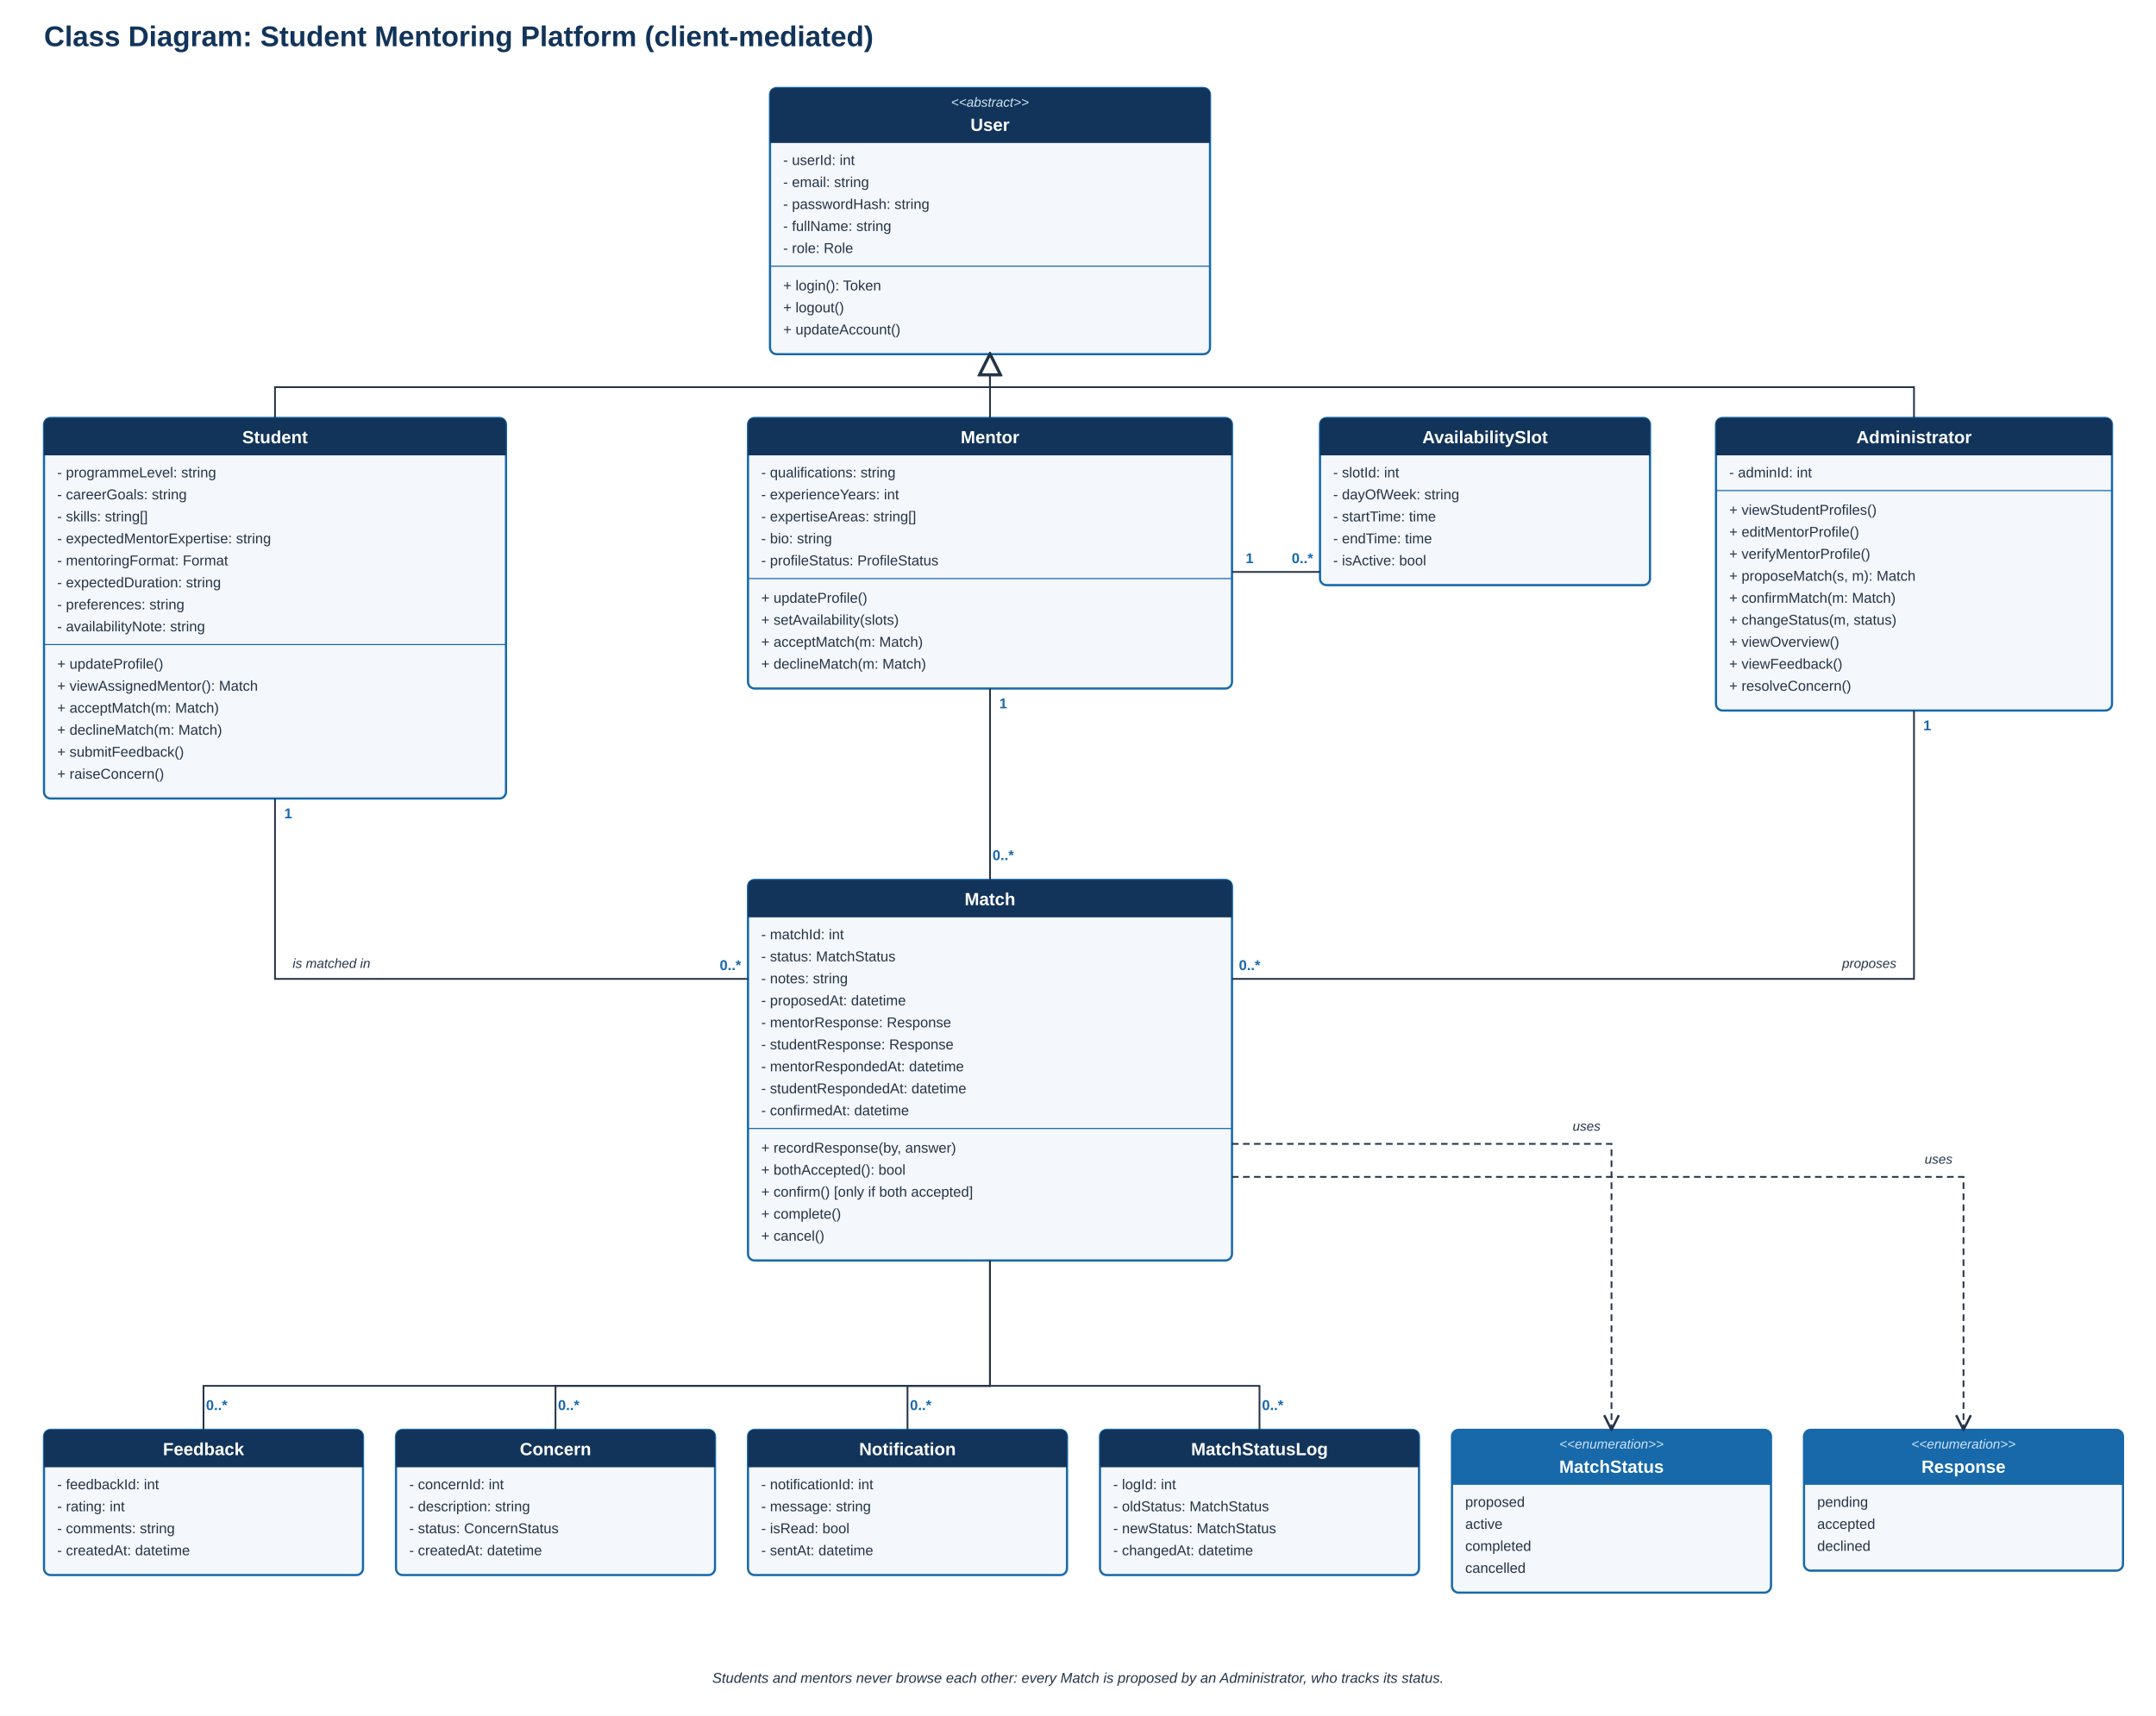
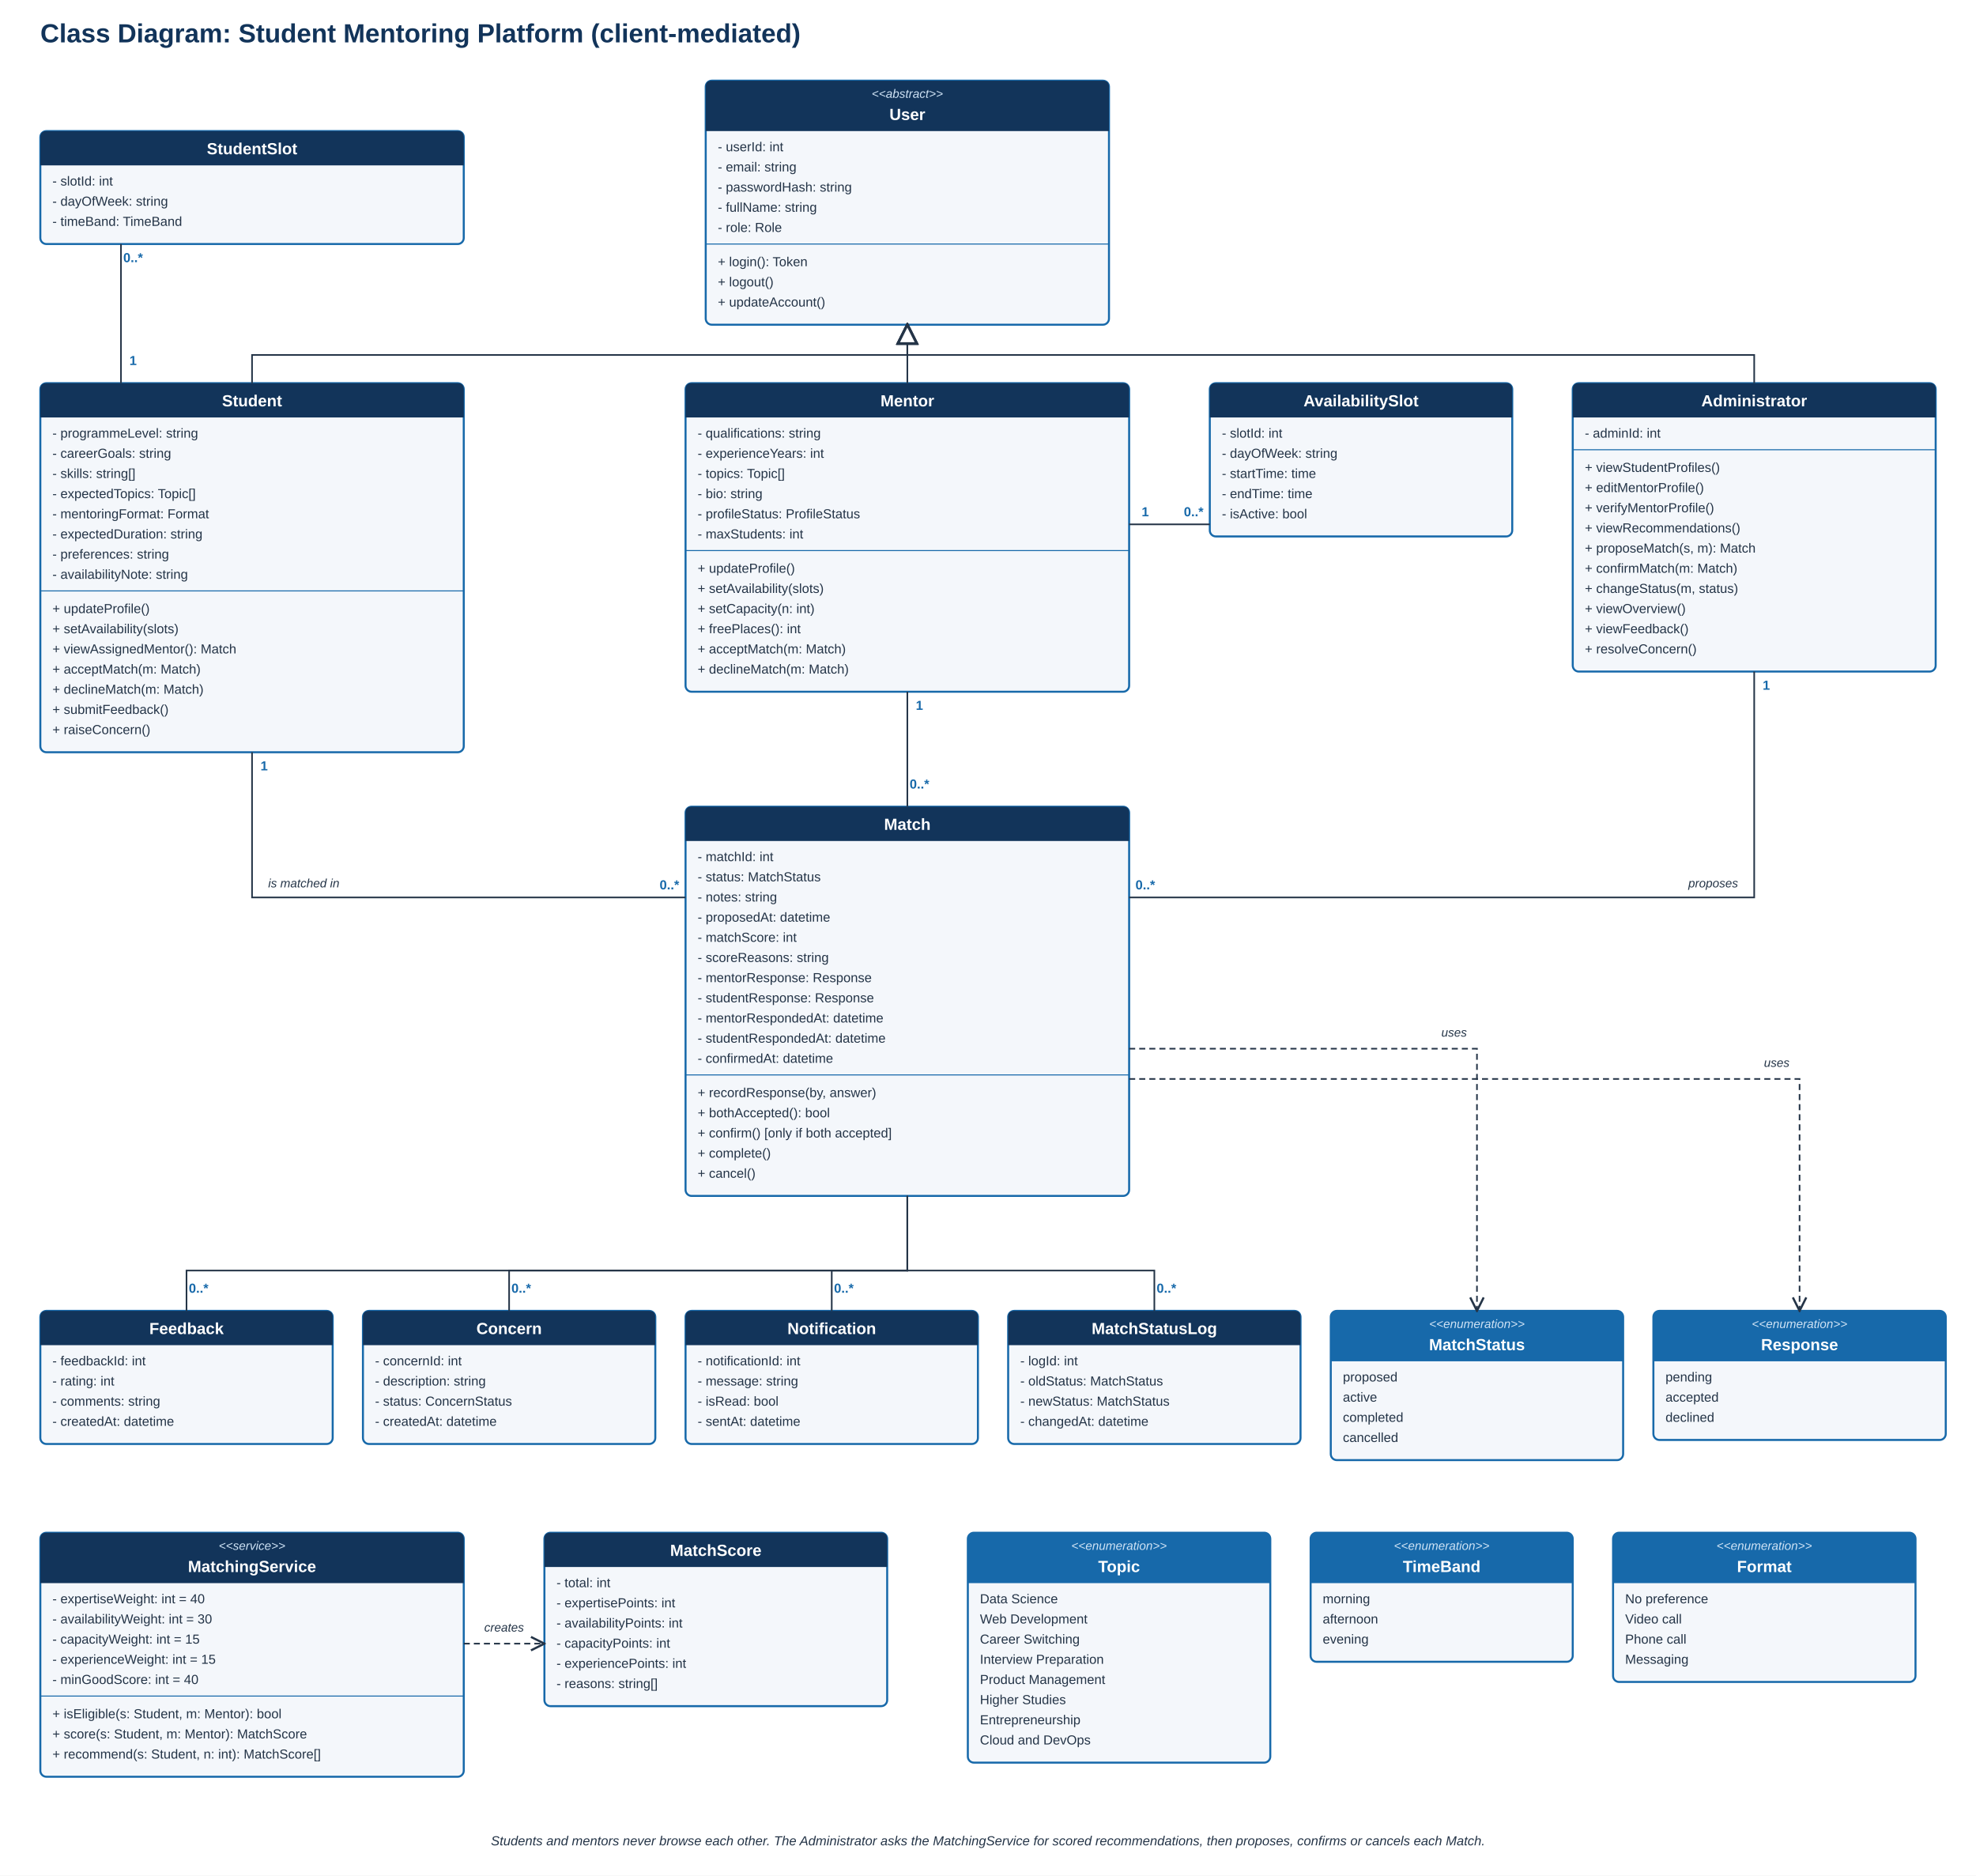
- <svg xmlns="http://www.w3.org/2000/svg" width="1960" height="1560" viewBox="0 0 1960 1560" font-family="Arial, Helvetica, sans-serif">
+ <svg xmlns="http://www.w3.org/2000/svg" width="1960" height="1860" viewBox="0 0 1960 1860" font-family="Arial, Helvetica, sans-serif">
  <rect width="100%" height="100%" fill="#fff" />
  <defs>
    <marker id="tri" viewBox="0 0 12 12" refX="11" refY="6" markerWidth="14" markerHeight="14" orient="auto">
      <path d="M1,1 L11,6 L1,11 Z" fill="#fff" stroke="#243447" stroke-width="1.4" />
    </marker>
    <marker id="arr" viewBox="0 0 12 12" refX="11" refY="6" markerWidth="10" markerHeight="10" orient="auto">
      <path d="M1,1 L11,6 L1,11" fill="none" stroke="#243447" stroke-width="1.6" />
    </marker>
  </defs>
  <text x="40" y="42" font-size="26" font-weight="700" fill="#12345a">Class Diagram: Student Mentoring Platform (client-mediated)</text>
  <rect x="700" y="80" width="400" height="242" rx="6" fill="#f4f7fb" stroke="#1769aa" stroke-width="2" />
  <path d="M700,130 V86 Q700,80 706,80 H1094 Q1100,80 1100,86 V130 Z" fill="#12345a" />
  <text x="900.0" y="97" text-anchor="middle" font-size="12" fill="#cfe3f5" font-style="italic">&lt;&lt;abstract&gt;&gt;</text>
  <text x="900.0" y="119" text-anchor="middle" font-size="16" font-weight="700" fill="#fff">User</text>
  <text x="712" y="150" font-size="13" font-weight="400" fill="#243447">- userId: int</text>
  <text x="712" y="170" font-size="13" font-weight="400" fill="#243447">- email: string</text>
  <text x="712" y="190" font-size="13" font-weight="400" fill="#243447">- passwordHash: string</text>
  <text x="712" y="210" font-size="13" font-weight="400" fill="#243447">- fullName: string</text>
  <text x="712" y="230" font-size="13" font-weight="400" fill="#243447">- role: Role</text>
  <line x1="700" y1="242" x2="1100" y2="242" stroke="#1769aa" />
  <text x="712" y="264" font-size="13" font-weight="400" fill="#243447">+ login(): Token</text>
  <text x="712" y="284" font-size="13" font-weight="400" fill="#243447">+ logout()</text>
  <text x="712" y="304" font-size="13" font-weight="400" fill="#243447">+ updateAccount()</text>
-   <rect x="40" y="380" width="420" height="346" rx="6" fill="#f4f7fb" stroke="#1769aa" stroke-width="2" />
+   <rect x="40" y="380" width="420" height="366" rx="6" fill="#f4f7fb" stroke="#1769aa" stroke-width="2" />
  <path d="M40,414 V386 Q40,380 46,380 H454 Q460,380 460,386 V414 Z" fill="#12345a" />
  <text x="250.0" y="403" text-anchor="middle" font-size="16" font-weight="700" fill="#fff">Student</text>
  <text x="52" y="434" font-size="13" font-weight="400" fill="#243447">- programmeLevel: string</text>
  <text x="52" y="454" font-size="13" font-weight="400" fill="#243447">- careerGoals: string</text>
  <text x="52" y="474" font-size="13" font-weight="400" fill="#243447">- skills: string[]</text>
-   <text x="52" y="494" font-size="13" font-weight="400" fill="#243447">- expectedMentorExpertise: string</text>
+   <text x="52" y="494" font-size="13" font-weight="400" fill="#243447">- expectedTopics: Topic[]</text>
  <text x="52" y="514" font-size="13" font-weight="400" fill="#243447">- mentoringFormat: Format</text>
  <text x="52" y="534" font-size="13" font-weight="400" fill="#243447">- expectedDuration: string</text>
  <text x="52" y="554" font-size="13" font-weight="400" fill="#243447">- preferences: string</text>
  <text x="52" y="574" font-size="13" font-weight="400" fill="#243447">- availabilityNote: string</text>
  <line x1="40" y1="586" x2="460" y2="586" stroke="#1769aa" />
  <text x="52" y="608" font-size="13" font-weight="400" fill="#243447">+ updateProfile()</text>
-   <text x="52" y="628" font-size="13" font-weight="400" fill="#243447">+ viewAssignedMentor(): Match</text>
-   <text x="52" y="648" font-size="13" font-weight="400" fill="#243447">+ acceptMatch(m: Match)</text>
-   <text x="52" y="668" font-size="13" font-weight="400" fill="#243447">+ declineMatch(m: Match)</text>
-   <text x="52" y="688" font-size="13" font-weight="400" fill="#243447">+ submitFeedback()</text>
-   <text x="52" y="708" font-size="13" font-weight="400" fill="#243447">+ raiseConcern()</text>
-   <rect x="680" y="380" width="440" height="246" rx="6" fill="#f4f7fb" stroke="#1769aa" stroke-width="2" />
+   <text x="52" y="628" font-size="13" font-weight="400" fill="#243447">+ setAvailability(slots)</text>
+   <text x="52" y="648" font-size="13" font-weight="400" fill="#243447">+ viewAssignedMentor(): Match</text>
+   <text x="52" y="668" font-size="13" font-weight="400" fill="#243447">+ acceptMatch(m: Match)</text>
+   <text x="52" y="688" font-size="13" font-weight="400" fill="#243447">+ declineMatch(m: Match)</text>
+   <text x="52" y="708" font-size="13" font-weight="400" fill="#243447">+ submitFeedback()</text>
+   <text x="52" y="728" font-size="13" font-weight="400" fill="#243447">+ raiseConcern()</text>
+   <rect x="680" y="380" width="440" height="306" rx="6" fill="#f4f7fb" stroke="#1769aa" stroke-width="2" />
  <path d="M680,414 V386 Q680,380 686,380 H1114 Q1120,380 1120,386 V414 Z" fill="#12345a" />
  <text x="900.0" y="403" text-anchor="middle" font-size="16" font-weight="700" fill="#fff">Mentor</text>
  <text x="692" y="434" font-size="13" font-weight="400" fill="#243447">- qualifications: string</text>
  <text x="692" y="454" font-size="13" font-weight="400" fill="#243447">- experienceYears: int</text>
-   <text x="692" y="474" font-size="13" font-weight="400" fill="#243447">- expertiseAreas: string[]</text>
+   <text x="692" y="474" font-size="13" font-weight="400" fill="#243447">- topics: Topic[]</text>
  <text x="692" y="494" font-size="13" font-weight="400" fill="#243447">- bio: string</text>
  <text x="692" y="514" font-size="13" font-weight="400" fill="#243447">- profileStatus: ProfileStatus</text>
-   <line x1="680" y1="526" x2="1120" y2="526" stroke="#1769aa" />
-   <text x="692" y="548" font-size="13" font-weight="400" fill="#243447">+ updateProfile()</text>
-   <text x="692" y="568" font-size="13" font-weight="400" fill="#243447">+ setAvailability(slots)</text>
-   <text x="692" y="588" font-size="13" font-weight="400" fill="#243447">+ acceptMatch(m: Match)</text>
-   <text x="692" y="608" font-size="13" font-weight="400" fill="#243447">+ declineMatch(m: Match)</text>
+   <text x="692" y="534" font-size="13" font-weight="400" fill="#243447">- maxStudents: int</text>
+   <line x1="680" y1="546" x2="1120" y2="546" stroke="#1769aa" />
+   <text x="692" y="568" font-size="13" font-weight="400" fill="#243447">+ updateProfile()</text>
+   <text x="692" y="588" font-size="13" font-weight="400" fill="#243447">+ setAvailability(slots)</text>
+   <text x="692" y="608" font-size="13" font-weight="400" fill="#243447">+ setCapacity(n: int)</text>
+   <text x="692" y="628" font-size="13" font-weight="400" fill="#243447">+ freePlaces(): int</text>
+   <text x="692" y="648" font-size="13" font-weight="400" fill="#243447">+ acceptMatch(m: Match)</text>
+   <text x="692" y="668" font-size="13" font-weight="400" fill="#243447">+ declineMatch(m: Match)</text>
+   <rect x="40" y="130" width="420" height="112" rx="6" fill="#f4f7fb" stroke="#1769aa" stroke-width="2" />
+   <path d="M40,164 V136 Q40,130 46,130 H454 Q460,130 460,136 V164 Z" fill="#12345a" />
+   <text x="250.0" y="153" text-anchor="middle" font-size="16" font-weight="700" fill="#fff">StudentSlot</text>
+   <text x="52" y="184" font-size="13" font-weight="400" fill="#243447">- slotId: int</text>
+   <text x="52" y="204" font-size="13" font-weight="400" fill="#243447">- dayOfWeek: string</text>
+   <text x="52" y="224" font-size="13" font-weight="400" fill="#243447">- timeBand: TimeBand</text>
  <rect x="1200" y="380" width="300" height="152" rx="6" fill="#f4f7fb" stroke="#1769aa" stroke-width="2" />
  <path d="M1200,414 V386 Q1200,380 1206,380 H1494 Q1500,380 1500,386 V414 Z" fill="#12345a" />
  <text x="1350.0" y="403" text-anchor="middle" font-size="16" font-weight="700" fill="#fff">AvailabilitySlot</text>
  <text x="1212" y="434" font-size="13" font-weight="400" fill="#243447">- slotId: int</text>
  <text x="1212" y="454" font-size="13" font-weight="400" fill="#243447">- dayOfWeek: string</text>
  <text x="1212" y="474" font-size="13" font-weight="400" fill="#243447">- startTime: time</text>
  <text x="1212" y="494" font-size="13" font-weight="400" fill="#243447">- endTime: time</text>
  <text x="1212" y="514" font-size="13" font-weight="400" fill="#243447">- isActive: bool</text>
-   <rect x="1560" y="380" width="360" height="266" rx="6" fill="#f4f7fb" stroke="#1769aa" stroke-width="2" />
+   <rect x="1560" y="380" width="360" height="286" rx="6" fill="#f4f7fb" stroke="#1769aa" stroke-width="2" />
  <path d="M1560,414 V386 Q1560,380 1566,380 H1914 Q1920,380 1920,386 V414 Z" fill="#12345a" />
  <text x="1740.0" y="403" text-anchor="middle" font-size="16" font-weight="700" fill="#fff">Administrator</text>
  <text x="1572" y="434" font-size="13" font-weight="400" fill="#243447">- adminId: int</text>
  <line x1="1560" y1="446" x2="1920" y2="446" stroke="#1769aa" />
  <text x="1572" y="468" font-size="13" font-weight="400" fill="#243447">+ viewStudentProfiles()</text>
  <text x="1572" y="488" font-size="13" font-weight="400" fill="#243447">+ editMentorProfile()</text>
  <text x="1572" y="508" font-size="13" font-weight="400" fill="#243447">+ verifyMentorProfile()</text>
-   <text x="1572" y="528" font-size="13" font-weight="400" fill="#243447">+ proposeMatch(s, m): Match</text>
-   <text x="1572" y="548" font-size="13" font-weight="400" fill="#243447">+ confirmMatch(m: Match)</text>
-   <text x="1572" y="568" font-size="13" font-weight="400" fill="#243447">+ changeStatus(m, status)</text>
-   <text x="1572" y="588" font-size="13" font-weight="400" fill="#243447">+ viewOverview()</text>
-   <text x="1572" y="608" font-size="13" font-weight="400" fill="#243447">+ viewFeedback()</text>
-   <text x="1572" y="628" font-size="13" font-weight="400" fill="#243447">+ resolveConcern()</text>
-   <rect x="680" y="800" width="440" height="346" rx="6" fill="#f4f7fb" stroke="#1769aa" stroke-width="2" />
+   <text x="1572" y="528" font-size="13" font-weight="400" fill="#243447">+ viewRecommendations()</text>
+   <text x="1572" y="548" font-size="13" font-weight="400" fill="#243447">+ proposeMatch(s, m): Match</text>
+   <text x="1572" y="568" font-size="13" font-weight="400" fill="#243447">+ confirmMatch(m: Match)</text>
+   <text x="1572" y="588" font-size="13" font-weight="400" fill="#243447">+ changeStatus(m, status)</text>
+   <text x="1572" y="608" font-size="13" font-weight="400" fill="#243447">+ viewOverview()</text>
+   <text x="1572" y="628" font-size="13" font-weight="400" fill="#243447">+ viewFeedback()</text>
+   <text x="1572" y="648" font-size="13" font-weight="400" fill="#243447">+ resolveConcern()</text>
+   <rect x="680" y="800" width="440" height="386" rx="6" fill="#f4f7fb" stroke="#1769aa" stroke-width="2" />
  <path d="M680,834 V806 Q680,800 686,800 H1114 Q1120,800 1120,806 V834 Z" fill="#12345a" />
  <text x="900.0" y="823" text-anchor="middle" font-size="16" font-weight="700" fill="#fff">Match</text>
  <text x="692" y="854" font-size="13" font-weight="400" fill="#243447">- matchId: int</text>
  <text x="692" y="874" font-size="13" font-weight="400" fill="#243447">- status: MatchStatus</text>
  <text x="692" y="894" font-size="13" font-weight="400" fill="#243447">- notes: string</text>
  <text x="692" y="914" font-size="13" font-weight="400" fill="#243447">- proposedAt: datetime</text>
-   <text x="692" y="934" font-size="13" font-weight="400" fill="#243447">- mentorResponse: Response</text>
-   <text x="692" y="954" font-size="13" font-weight="400" fill="#243447">- studentResponse: Response</text>
-   <text x="692" y="974" font-size="13" font-weight="400" fill="#243447">- mentorRespondedAt: datetime</text>
-   <text x="692" y="994" font-size="13" font-weight="400" fill="#243447">- studentRespondedAt: datetime</text>
-   <text x="692" y="1014" font-size="13" font-weight="400" fill="#243447">- confirmedAt: datetime</text>
-   <line x1="680" y1="1026" x2="1120" y2="1026" stroke="#1769aa" />
-   <text x="692" y="1048" font-size="13" font-weight="400" fill="#243447">+ recordResponse(by, answer)</text>
-   <text x="692" y="1068" font-size="13" font-weight="400" fill="#243447">+ bothAccepted(): bool</text>
-   <text x="692" y="1088" font-size="13" font-weight="400" fill="#243447">+ confirm()  [only if both accepted]</text>
-   <text x="692" y="1108" font-size="13" font-weight="400" fill="#243447">+ complete()</text>
-   <text x="692" y="1128" font-size="13" font-weight="400" fill="#243447">+ cancel()</text>
+   <text x="692" y="934" font-size="13" font-weight="400" fill="#243447">- matchScore: int</text>
+   <text x="692" y="954" font-size="13" font-weight="400" fill="#243447">- scoreReasons: string</text>
+   <text x="692" y="974" font-size="13" font-weight="400" fill="#243447">- mentorResponse: Response</text>
+   <text x="692" y="994" font-size="13" font-weight="400" fill="#243447">- studentResponse: Response</text>
+   <text x="692" y="1014" font-size="13" font-weight="400" fill="#243447">- mentorRespondedAt: datetime</text>
+   <text x="692" y="1034" font-size="13" font-weight="400" fill="#243447">- studentRespondedAt: datetime</text>
+   <text x="692" y="1054" font-size="13" font-weight="400" fill="#243447">- confirmedAt: datetime</text>
+   <line x1="680" y1="1066" x2="1120" y2="1066" stroke="#1769aa" />
+   <text x="692" y="1088" font-size="13" font-weight="400" fill="#243447">+ recordResponse(by, answer)</text>
+   <text x="692" y="1108" font-size="13" font-weight="400" fill="#243447">+ bothAccepted(): bool</text>
+   <text x="692" y="1128" font-size="13" font-weight="400" fill="#243447">+ confirm()  [only if both accepted]</text>
+   <text x="692" y="1148" font-size="13" font-weight="400" fill="#243447">+ complete()</text>
+   <text x="692" y="1168" font-size="13" font-weight="400" fill="#243447">+ cancel()</text>
  <polyline points="250.0,380 250.0,352 900.0,352 900.0,322" fill="none" stroke="#243447" stroke-width="1.6" marker-end="url(#tri)" />
  <polyline points="900.0,380 900.0,322" fill="none" stroke="#243447" stroke-width="1.6" marker-end="url(#tri)" />
  <polyline points="1740.0,380 1740.0,352 900.0,352 900.0,322" fill="none" stroke="#243447" stroke-width="1.6" marker-end="url(#tri)" />
  <polyline points="1120,520 1200,520" fill="none" stroke="#243447" stroke-width="1.6" />
  <text x="1136" y="512" text-anchor="middle" font-size="13" font-weight="700" fill="#1769aa">1</text>
  <text x="1184" y="512" text-anchor="middle" font-size="13" font-weight="700" fill="#1769aa">0..*</text>
-   <polyline points="250.0,726 250.0,890 680,890" fill="none" stroke="#243447" stroke-width="1.6" />
-   <text x="262.0" y="744" text-anchor="middle" font-size="13" font-weight="700" fill="#1769aa">1</text>
+   <polyline points="120,242 120,380" fill="none" stroke="#243447" stroke-width="1.6" />
+   <text x="132" y="260" text-anchor="middle" font-size="13" font-weight="700" fill="#1769aa">0..*</text>
+   <text x="132" y="362" text-anchor="middle" font-size="13" font-weight="700" fill="#1769aa">1</text>
+   <polyline points="250.0,746 250.0,890 680,890" fill="none" stroke="#243447" stroke-width="1.6" />
+   <text x="262.0" y="764" text-anchor="middle" font-size="13" font-weight="700" fill="#1769aa">1</text>
  <text x="664" y="882" text-anchor="middle" font-size="13" font-weight="700" fill="#1769aa">0..*</text>
-   <polyline points="900.0,626 900.0,800" fill="none" stroke="#243447" stroke-width="1.6" />
-   <text x="912.0" y="644" text-anchor="middle" font-size="13" font-weight="700" fill="#1769aa">1</text>
+   <polyline points="900.0,686 900.0,800" fill="none" stroke="#243447" stroke-width="1.6" />
+   <text x="912.0" y="704" text-anchor="middle" font-size="13" font-weight="700" fill="#1769aa">1</text>
  <text x="912.0" y="782" text-anchor="middle" font-size="13" font-weight="700" fill="#1769aa">0..*</text>
-   <polyline points="1740.0,646 1740.0,890 1120,890" fill="none" stroke="#243447" stroke-width="1.6" />
-   <text x="1752.0" y="664" text-anchor="middle" font-size="13" font-weight="700" fill="#1769aa">1</text>
+   <polyline points="1740.0,666 1740.0,890 1120,890" fill="none" stroke="#243447" stroke-width="1.6" />
+   <text x="1752.0" y="684" text-anchor="middle" font-size="13" font-weight="700" fill="#1769aa">1</text>
  <text x="1136" y="882" text-anchor="middle" font-size="13" font-weight="700" fill="#1769aa">0..*</text>
  <text x="266.0" y="880" text-anchor="start" font-size="12" fill="#243447" font-style="italic">is matched in</text>
  <text x="1724.0" y="880" text-anchor="end" font-size="12" fill="#243447" font-style="italic">proposes</text>
  <rect x="40" y="1300" width="290" height="132" rx="6" fill="#f4f7fb" stroke="#1769aa" stroke-width="2" />
  <path d="M40,1334 V1306 Q40,1300 46,1300 H324 Q330,1300 330,1306 V1334 Z" fill="#12345a" />
  <text x="185.0" y="1323" text-anchor="middle" font-size="16" font-weight="700" fill="#fff">Feedback</text>
  <text x="52" y="1354" font-size="13" font-weight="400" fill="#243447">- feedbackId: int</text>
  <text x="52" y="1374" font-size="13" font-weight="400" fill="#243447">- rating: int</text>
  <text x="52" y="1394" font-size="13" font-weight="400" fill="#243447">- comments: string</text>
  <text x="52" y="1414" font-size="13" font-weight="400" fill="#243447">- createdAt: datetime</text>
  <rect x="360" y="1300" width="290" height="132" rx="6" fill="#f4f7fb" stroke="#1769aa" stroke-width="2" />
  <path d="M360,1334 V1306 Q360,1300 366,1300 H644 Q650,1300 650,1306 V1334 Z" fill="#12345a" />
  <text x="505.0" y="1323" text-anchor="middle" font-size="16" font-weight="700" fill="#fff">Concern</text>
  <text x="372" y="1354" font-size="13" font-weight="400" fill="#243447">- concernId: int</text>
  <text x="372" y="1374" font-size="13" font-weight="400" fill="#243447">- description: string</text>
  <text x="372" y="1394" font-size="13" font-weight="400" fill="#243447">- status: ConcernStatus</text>
  <text x="372" y="1414" font-size="13" font-weight="400" fill="#243447">- createdAt: datetime</text>
  <rect x="680" y="1300" width="290" height="132" rx="6" fill="#f4f7fb" stroke="#1769aa" stroke-width="2" />
  <path d="M680,1334 V1306 Q680,1300 686,1300 H964 Q970,1300 970,1306 V1334 Z" fill="#12345a" />
  <text x="825.0" y="1323" text-anchor="middle" font-size="16" font-weight="700" fill="#fff">Notification</text>
  <text x="692" y="1354" font-size="13" font-weight="400" fill="#243447">- notificationId: int</text>
  <text x="692" y="1374" font-size="13" font-weight="400" fill="#243447">- message: string</text>
  <text x="692" y="1394" font-size="13" font-weight="400" fill="#243447">- isRead: bool</text>
  <text x="692" y="1414" font-size="13" font-weight="400" fill="#243447">- sentAt: datetime</text>
  <rect x="1000" y="1300" width="290" height="132" rx="6" fill="#f4f7fb" stroke="#1769aa" stroke-width="2" />
  <path d="M1000,1334 V1306 Q1000,1300 1006,1300 H1284 Q1290,1300 1290,1306 V1334 Z" fill="#12345a" />
  <text x="1145.0" y="1323" text-anchor="middle" font-size="16" font-weight="700" fill="#fff">MatchStatusLog</text>
  <text x="1012" y="1354" font-size="13" font-weight="400" fill="#243447">- logId: int</text>
  <text x="1012" y="1374" font-size="13" font-weight="400" fill="#243447">- oldStatus: MatchStatus</text>
  <text x="1012" y="1394" font-size="13" font-weight="400" fill="#243447">- newStatus: MatchStatus</text>
  <text x="1012" y="1414" font-size="13" font-weight="400" fill="#243447">- changedAt: datetime</text>
  <rect x="1320" y="1300" width="290" height="148" rx="6" fill="#f4f7fb" stroke="#1769aa" stroke-width="2" />
  <path d="M1320,1350 V1306 Q1320,1300 1326,1300 H1604 Q1610,1300 1610,1306 V1350 Z" fill="#1769aa" />
  <text x="1465.0" y="1317" text-anchor="middle" font-size="12" fill="#cfe3f5" font-style="italic">&lt;&lt;enumeration&gt;&gt;</text>
  <text x="1465.0" y="1339" text-anchor="middle" font-size="16" font-weight="700" fill="#fff">MatchStatus</text>
  <text x="1332" y="1370" font-size="13" font-weight="400" fill="#243447">proposed</text>
  <text x="1332" y="1390" font-size="13" font-weight="400" fill="#243447">active</text>
  <text x="1332" y="1410" font-size="13" font-weight="400" fill="#243447">completed</text>
  <text x="1332" y="1430" font-size="13" font-weight="400" fill="#243447">cancelled</text>
  <rect x="1640" y="1300" width="290" height="128" rx="6" fill="#f4f7fb" stroke="#1769aa" stroke-width="2" />
  <path d="M1640,1350 V1306 Q1640,1300 1646,1300 H1924 Q1930,1300 1930,1306 V1350 Z" fill="#1769aa" />
  <text x="1785.0" y="1317" text-anchor="middle" font-size="12" fill="#cfe3f5" font-style="italic">&lt;&lt;enumeration&gt;&gt;</text>
  <text x="1785.0" y="1339" text-anchor="middle" font-size="16" font-weight="700" fill="#fff">Response</text>
  <text x="1652" y="1370" font-size="13" font-weight="400" fill="#243447">pending</text>
  <text x="1652" y="1390" font-size="13" font-weight="400" fill="#243447">accepted</text>
  <text x="1652" y="1410" font-size="13" font-weight="400" fill="#243447">declined</text>
-   <polyline points="900.0,1146 900.0,1260 185.0,1260 185.0,1300" fill="none" stroke="#243447" stroke-width="1.6" />
+   <polyline points="900.0,1186 900.0,1260 185.0,1260 185.0,1300" fill="none" stroke="#243447" stroke-width="1.6" />
  <text x="197.0" y="1282" text-anchor="middle" font-size="13" font-weight="700" fill="#1769aa">0..*</text>
-   <polyline points="900.0,1146 900.0,1260 505.0,1260 505.0,1300" fill="none" stroke="#243447" stroke-width="1.6" />
+   <polyline points="900.0,1186 900.0,1260 505.0,1260 505.0,1300" fill="none" stroke="#243447" stroke-width="1.6" />
  <text x="517.0" y="1282" text-anchor="middle" font-size="13" font-weight="700" fill="#1769aa">0..*</text>
-   <polyline points="900.0,1146 900.0,1260 825.0,1260 825.0,1300" fill="none" stroke="#243447" stroke-width="1.6" />
+   <polyline points="900.0,1186 900.0,1260 825.0,1260 825.0,1300" fill="none" stroke="#243447" stroke-width="1.6" />
  <text x="837.0" y="1282" text-anchor="middle" font-size="13" font-weight="700" fill="#1769aa">0..*</text>
-   <polyline points="900.0,1146 900.0,1260 1145.0,1260 1145.0,1300" fill="none" stroke="#243447" stroke-width="1.6" />
+   <polyline points="900.0,1186 900.0,1260 1145.0,1260 1145.0,1300" fill="none" stroke="#243447" stroke-width="1.6" />
  <text x="1157.0" y="1282" text-anchor="middle" font-size="13" font-weight="700" fill="#1769aa">0..*</text>
  <polyline points="1120,1040 1465.0,1040 1465.0,1300" fill="none" stroke="#243447" stroke-width="1.6" stroke-dasharray="6 4" marker-end="url(#arr)" />
  <text x="1455.0" y="1028" text-anchor="end" font-size="12" fill="#243447" font-style="italic">uses</text>
  <polyline points="1120,1070 1785.0,1070 1785.0,1300" fill="none" stroke="#243447" stroke-width="1.6" stroke-dasharray="6 4" marker-end="url(#arr)" />
  <text x="1775.0" y="1058" text-anchor="end" font-size="12" fill="#243447" font-style="italic">uses</text>
-   <text x="980" y="1530" text-anchor="middle" font-size="13" fill="#243447" font-style="italic">Students and mentors never browse each other: every Match is proposed by an Administrator, who tracks its status.</text>
+   <rect x="40" y="1520" width="420" height="242" rx="6" fill="#f4f7fb" stroke="#1769aa" stroke-width="2" />
+   <path d="M40,1570 V1526 Q40,1520 46,1520 H454 Q460,1520 460,1526 V1570 Z" fill="#12345a" />
+   <text x="250.0" y="1537" text-anchor="middle" font-size="12" fill="#cfe3f5" font-style="italic">&lt;&lt;service&gt;&gt;</text>
+   <text x="250.0" y="1559" text-anchor="middle" font-size="16" font-weight="700" fill="#fff">MatchingService</text>
+   <text x="52" y="1590" font-size="13" font-weight="400" fill="#243447">- expertiseWeight: int = 40</text>
+   <text x="52" y="1610" font-size="13" font-weight="400" fill="#243447">- availabilityWeight: int = 30</text>
+   <text x="52" y="1630" font-size="13" font-weight="400" fill="#243447">- capacityWeight: int = 15</text>
+   <text x="52" y="1650" font-size="13" font-weight="400" fill="#243447">- experienceWeight: int = 15</text>
+   <text x="52" y="1670" font-size="13" font-weight="400" fill="#243447">- minGoodScore: int = 40</text>
+   <line x1="40" y1="1682" x2="460" y2="1682" stroke="#1769aa" />
+   <text x="52" y="1704" font-size="13" font-weight="400" fill="#243447">+ isEligible(s: Student, m: Mentor): bool</text>
+   <text x="52" y="1724" font-size="13" font-weight="400" fill="#243447">+ score(s: Student, m: Mentor): MatchScore</text>
+   <text x="52" y="1744" font-size="13" font-weight="400" fill="#243447">+ recommend(s: Student, n: int): MatchScore[]</text>
+   <rect x="540" y="1520" width="340" height="172" rx="6" fill="#f4f7fb" stroke="#1769aa" stroke-width="2" />
+   <path d="M540,1554 V1526 Q540,1520 546,1520 H874 Q880,1520 880,1526 V1554 Z" fill="#12345a" />
+   <text x="710.0" y="1543" text-anchor="middle" font-size="16" font-weight="700" fill="#fff">MatchScore</text>
+   <text x="552" y="1574" font-size="13" font-weight="400" fill="#243447">- total: int</text>
+   <text x="552" y="1594" font-size="13" font-weight="400" fill="#243447">- expertisePoints: int</text>
+   <text x="552" y="1614" font-size="13" font-weight="400" fill="#243447">- availabilityPoints: int</text>
+   <text x="552" y="1634" font-size="13" font-weight="400" fill="#243447">- capacityPoints: int</text>
+   <text x="552" y="1654" font-size="13" font-weight="400" fill="#243447">- experiencePoints: int</text>
+   <text x="552" y="1674" font-size="13" font-weight="400" fill="#243447">- reasons: string[]</text>
+   <polyline points="460,1630 540,1630" fill="none" stroke="#243447" stroke-width="1.6" stroke-dasharray="6 4" marker-end="url(#arr)" />
+   <text x="500.0" y="1618" text-anchor="middle" font-size="12" fill="#243447" font-style="italic">creates</text>
+   <rect x="960" y="1520" width="300" height="228" rx="6" fill="#f4f7fb" stroke="#1769aa" stroke-width="2" />
+   <path d="M960,1570 V1526 Q960,1520 966,1520 H1254 Q1260,1520 1260,1526 V1570 Z" fill="#1769aa" />
+   <text x="1110.0" y="1537" text-anchor="middle" font-size="12" fill="#cfe3f5" font-style="italic">&lt;&lt;enumeration&gt;&gt;</text>
+   <text x="1110.0" y="1559" text-anchor="middle" font-size="16" font-weight="700" fill="#fff">Topic</text>
+   <text x="972" y="1590" font-size="13" font-weight="400" fill="#243447">Data Science</text>
+   <text x="972" y="1610" font-size="13" font-weight="400" fill="#243447">Web Development</text>
+   <text x="972" y="1630" font-size="13" font-weight="400" fill="#243447">Career Switching</text>
+   <text x="972" y="1650" font-size="13" font-weight="400" fill="#243447">Interview Preparation</text>
+   <text x="972" y="1670" font-size="13" font-weight="400" fill="#243447">Product Management</text>
+   <text x="972" y="1690" font-size="13" font-weight="400" fill="#243447">Higher Studies</text>
+   <text x="972" y="1710" font-size="13" font-weight="400" fill="#243447">Entrepreneurship</text>
+   <text x="972" y="1730" font-size="13" font-weight="400" fill="#243447">Cloud and DevOps</text>
+   <rect x="1300" y="1520" width="260" height="128" rx="6" fill="#f4f7fb" stroke="#1769aa" stroke-width="2" />
+   <path d="M1300,1570 V1526 Q1300,1520 1306,1520 H1554 Q1560,1520 1560,1526 V1570 Z" fill="#1769aa" />
+   <text x="1430.0" y="1537" text-anchor="middle" font-size="12" fill="#cfe3f5" font-style="italic">&lt;&lt;enumeration&gt;&gt;</text>
+   <text x="1430.0" y="1559" text-anchor="middle" font-size="16" font-weight="700" fill="#fff">TimeBand</text>
+   <text x="1312" y="1590" font-size="13" font-weight="400" fill="#243447">morning</text>
+   <text x="1312" y="1610" font-size="13" font-weight="400" fill="#243447">afternoon</text>
+   <text x="1312" y="1630" font-size="13" font-weight="400" fill="#243447">evening</text>
+   <rect x="1600" y="1520" width="300" height="148" rx="6" fill="#f4f7fb" stroke="#1769aa" stroke-width="2" />
+   <path d="M1600,1570 V1526 Q1600,1520 1606,1520 H1894 Q1900,1520 1900,1526 V1570 Z" fill="#1769aa" />
+   <text x="1750.0" y="1537" text-anchor="middle" font-size="12" fill="#cfe3f5" font-style="italic">&lt;&lt;enumeration&gt;&gt;</text>
+   <text x="1750.0" y="1559" text-anchor="middle" font-size="16" font-weight="700" fill="#fff">Format</text>
+   <text x="1612" y="1590" font-size="13" font-weight="400" fill="#243447">No preference</text>
+   <text x="1612" y="1610" font-size="13" font-weight="400" fill="#243447">Video call</text>
+   <text x="1612" y="1630" font-size="13" font-weight="400" fill="#243447">Phone call</text>
+   <text x="1612" y="1650" font-size="13" font-weight="400" fill="#243447">Messaging</text>
+   <text x="980" y="1830" text-anchor="middle" font-size="13" fill="#243447" font-style="italic">Students and mentors never browse each other. The Administrator asks the MatchingService for scored recommendations, then proposes, confirms or cancels each Match.</text>
</svg>
